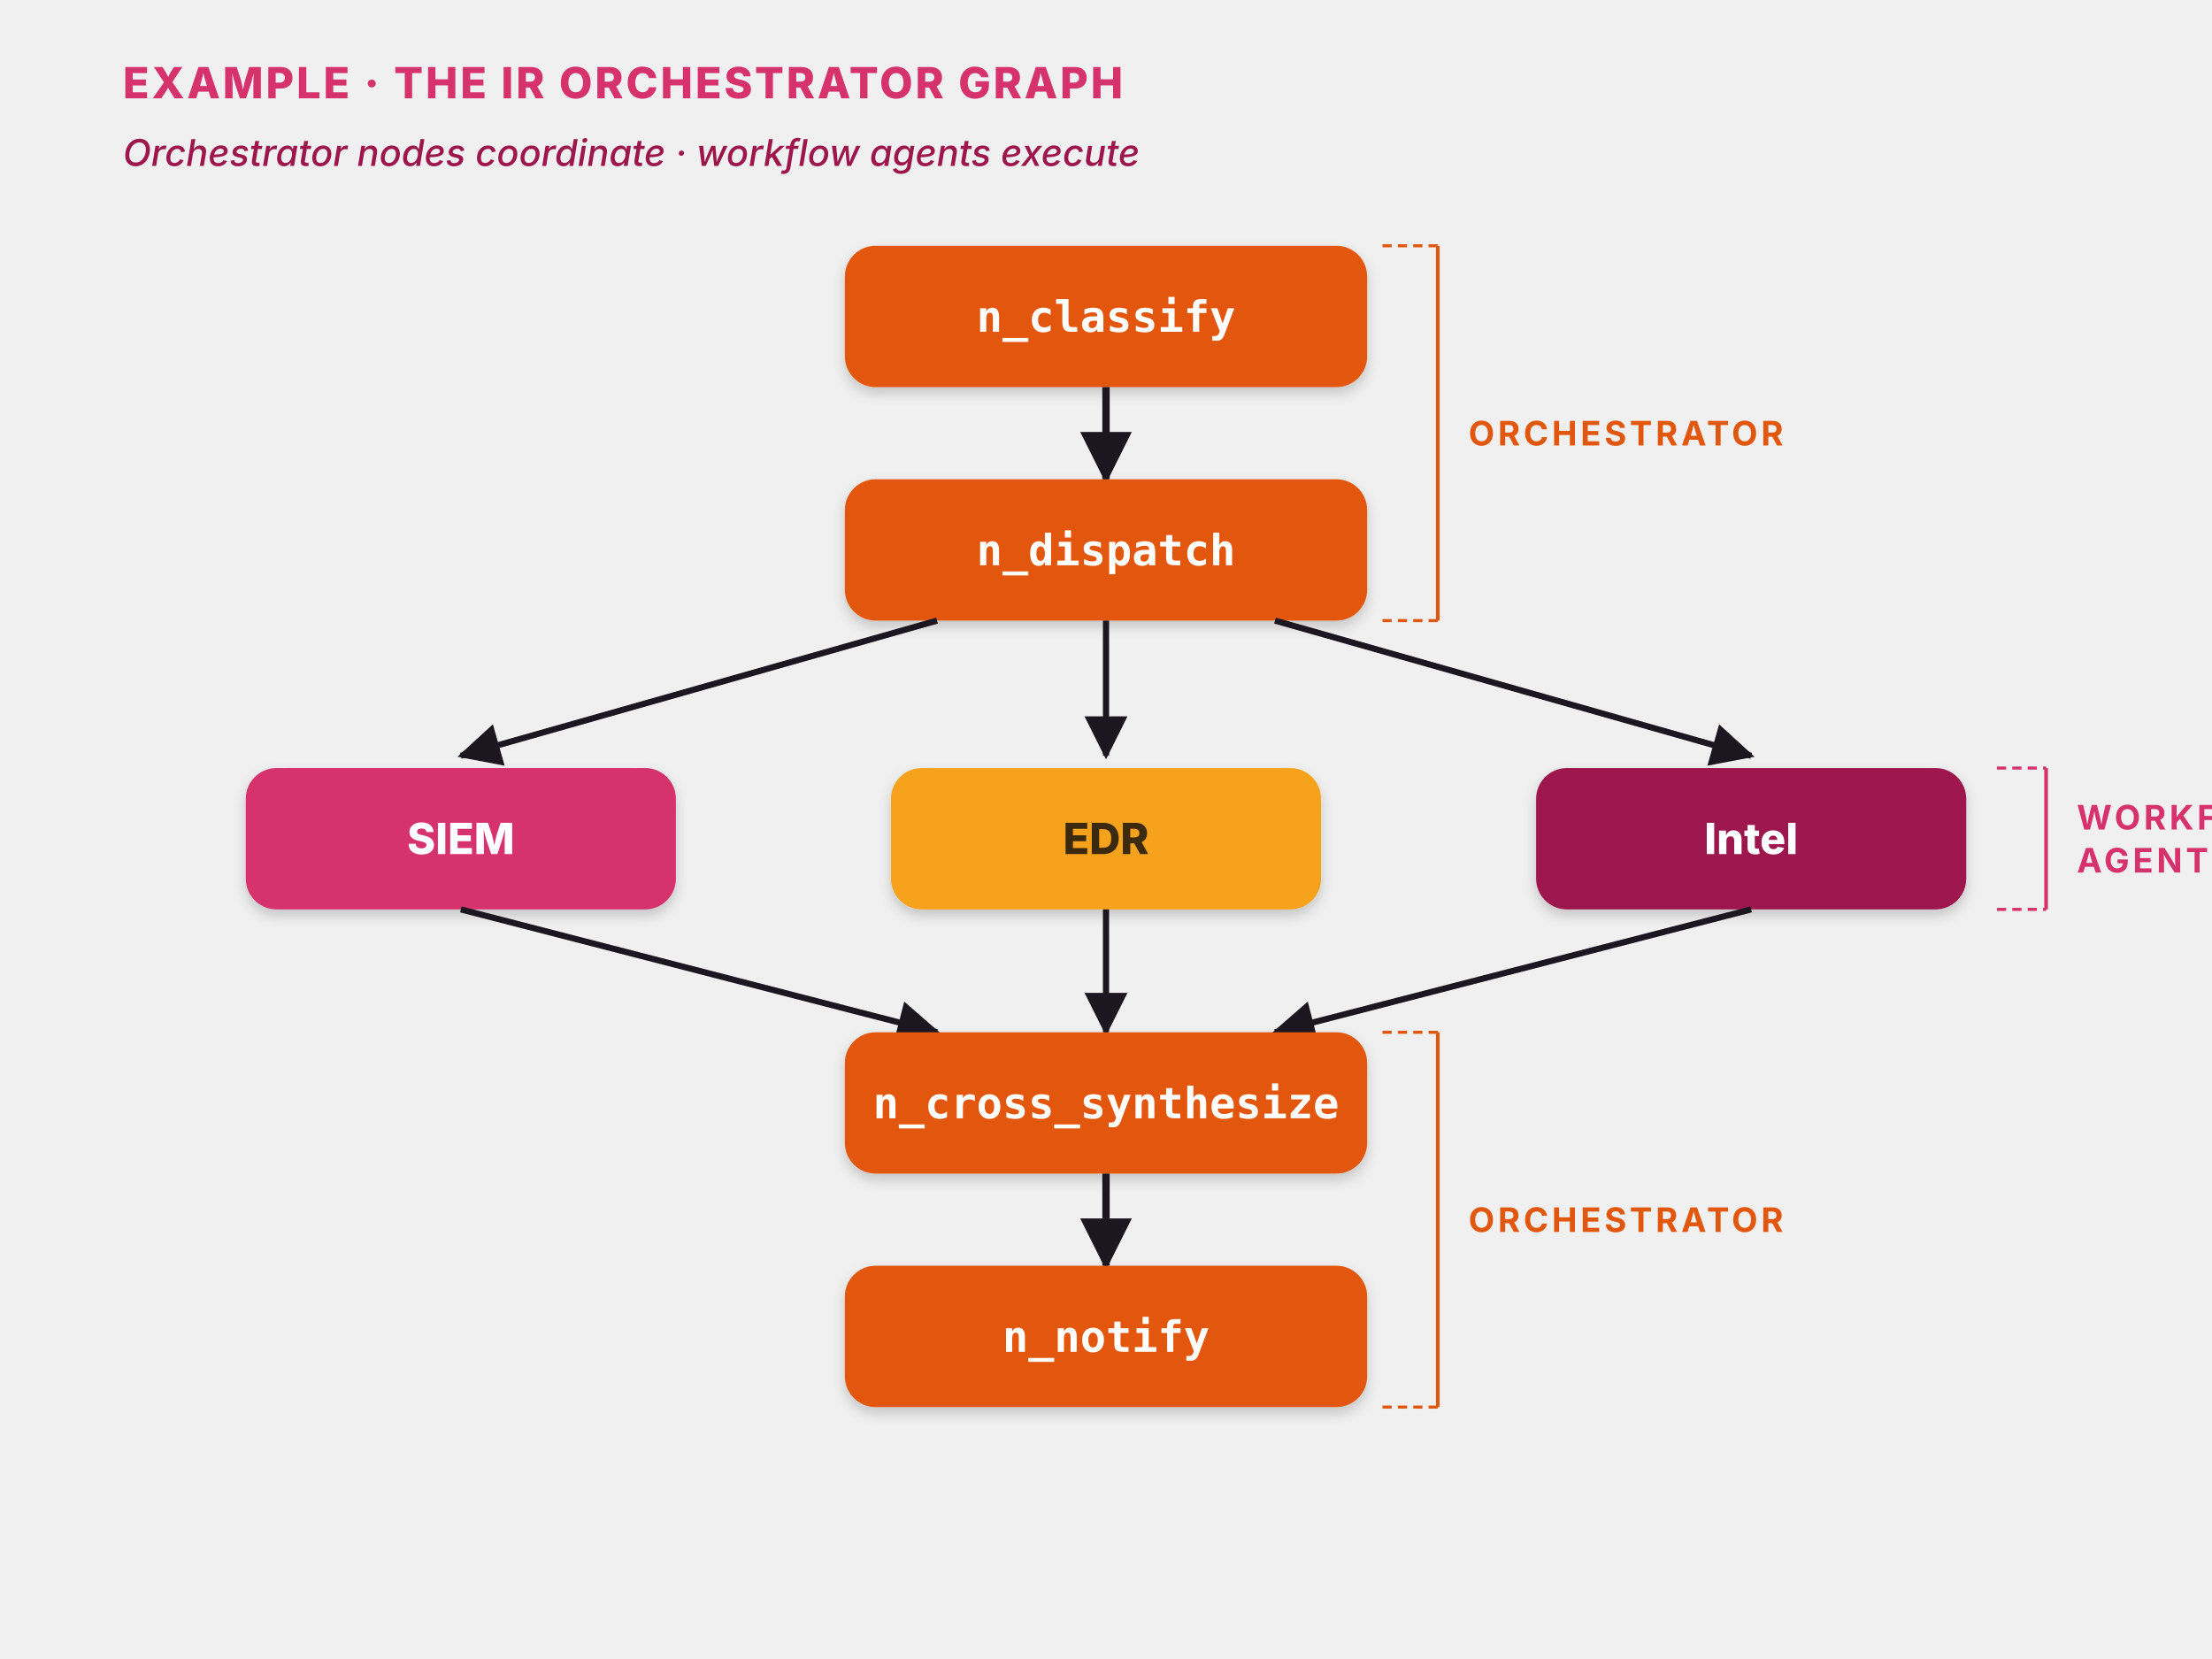
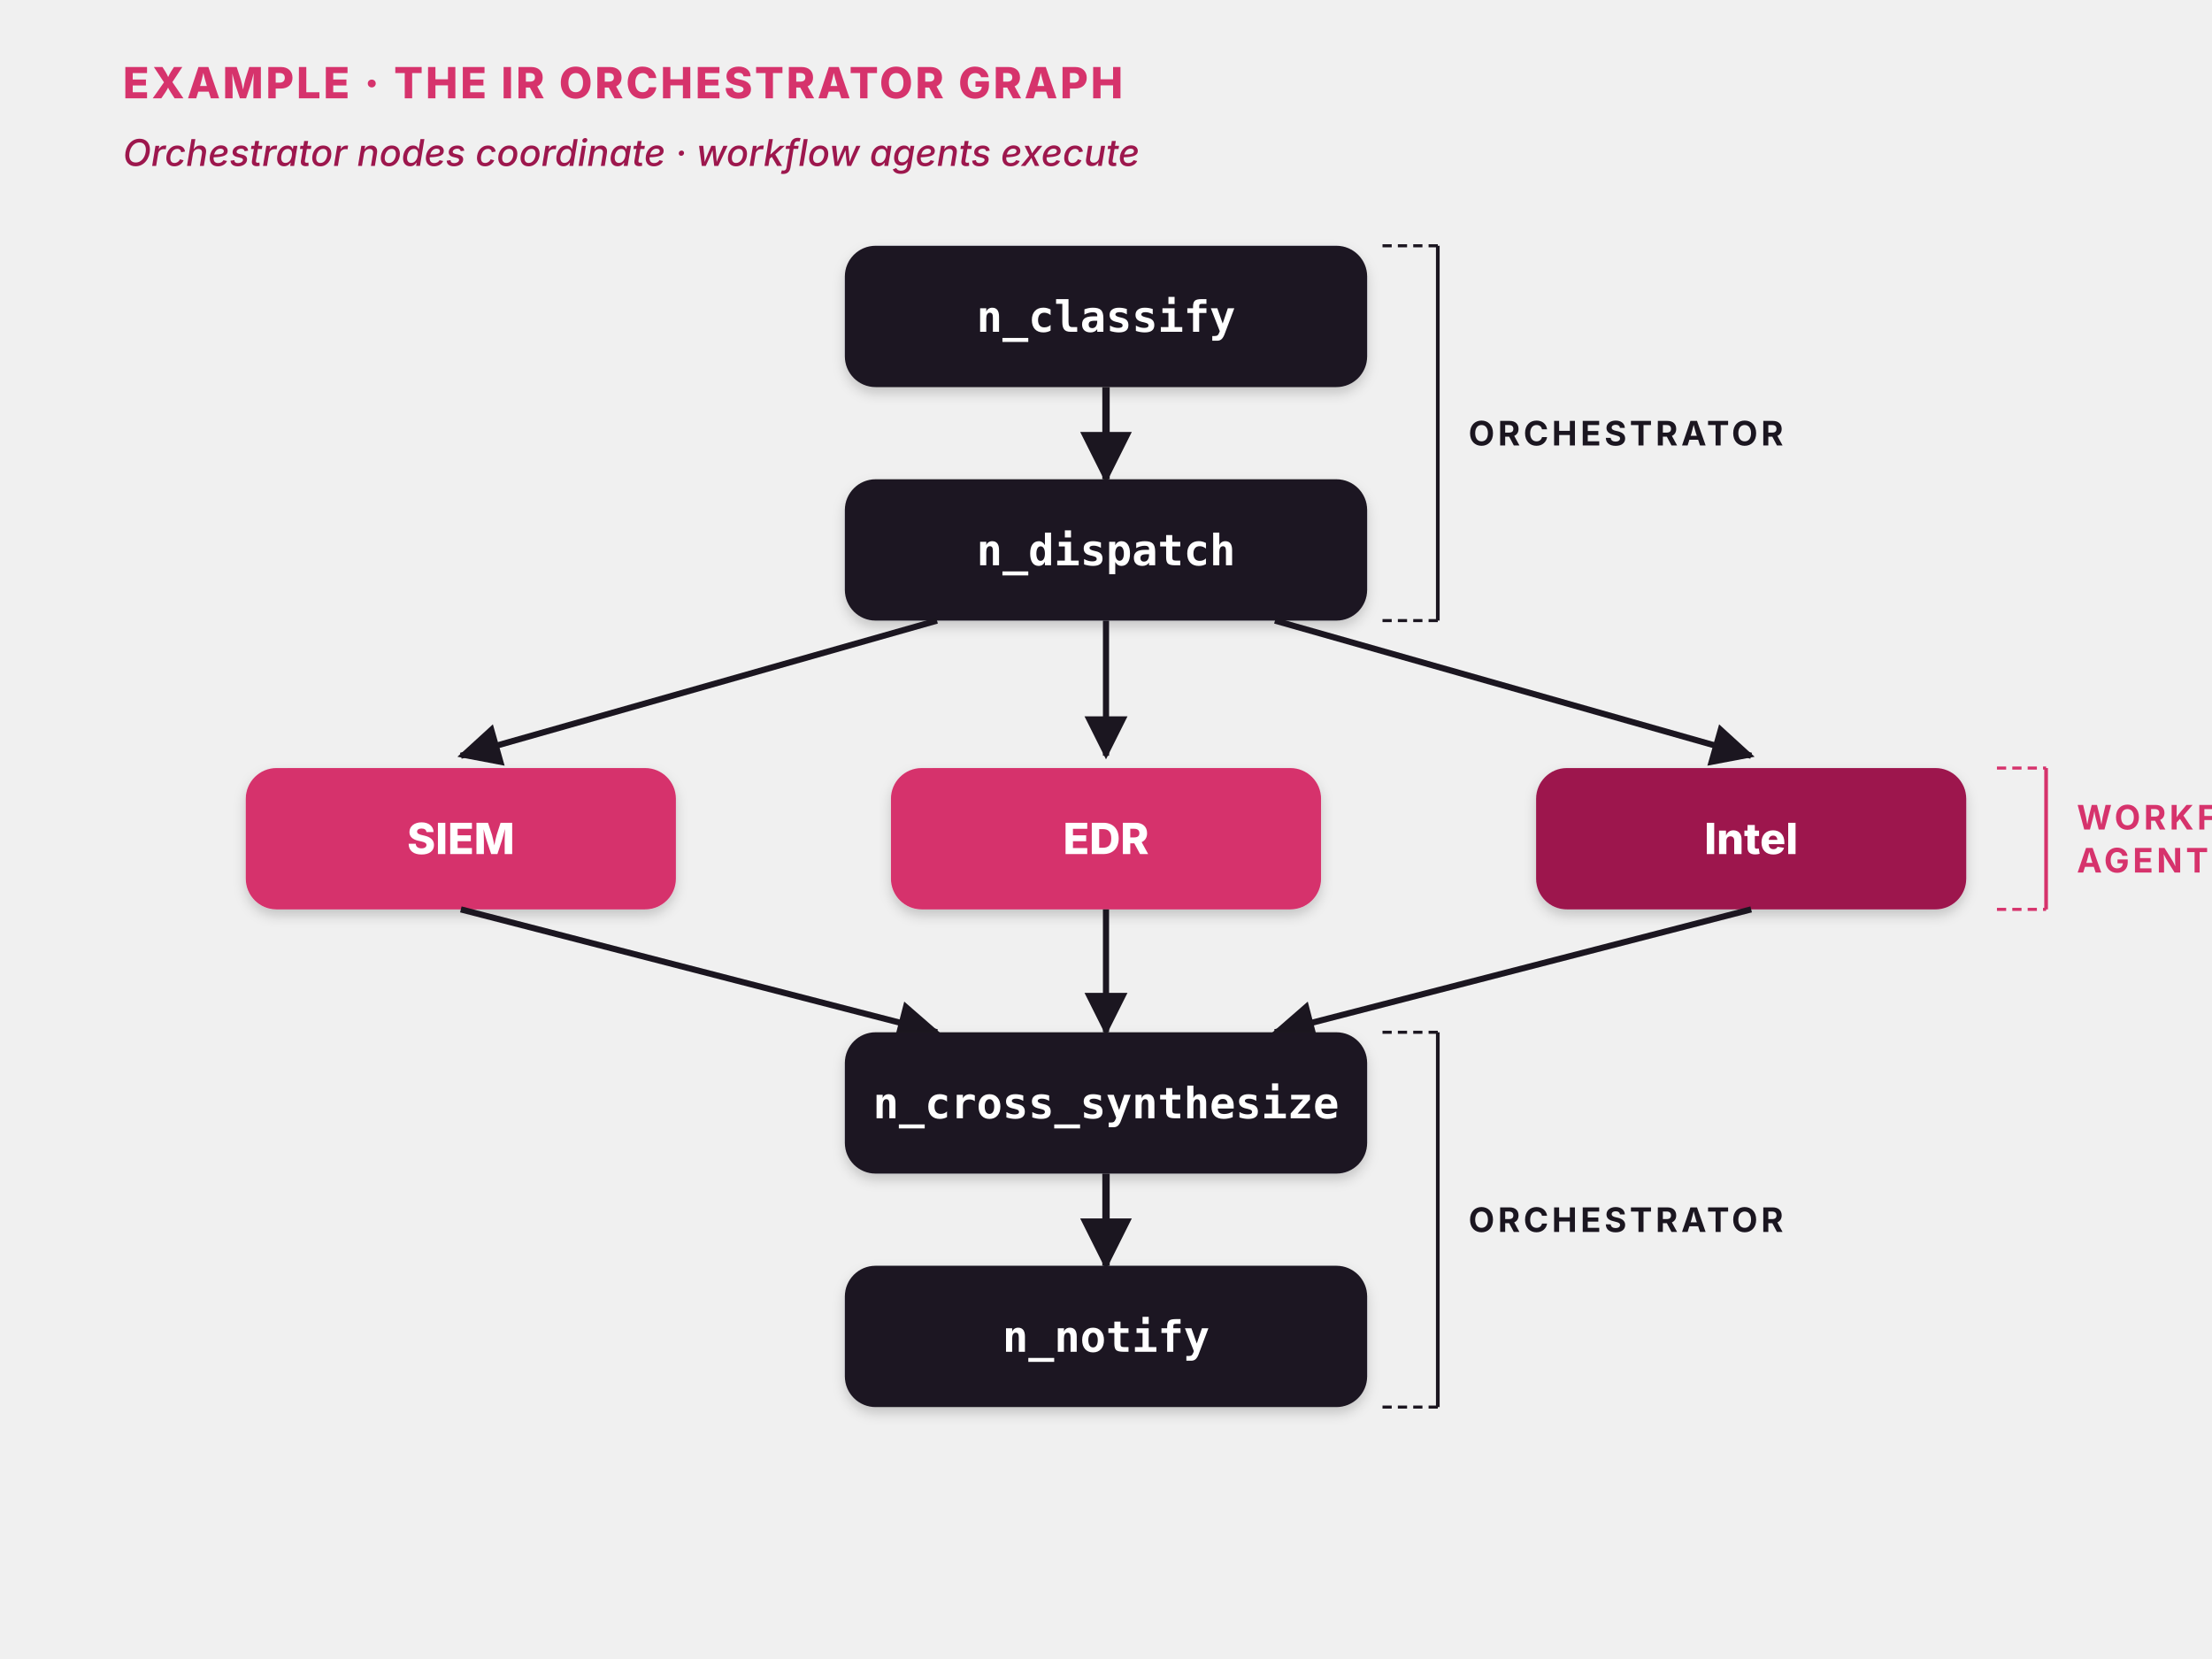
<svg xmlns="http://www.w3.org/2000/svg" viewBox="0 0 720 540" font-family="-apple-system, BlinkMacSystemFont, 'Inter', sans-serif" shape-rendering="geometricPrecision">
  <defs>
    <filter id="sh" x="-20%" y="-20%" width="140%" height="140%">
      <feGaussianBlur in="SourceAlpha" stdDeviation="2" />
      <feOffset dx="0" dy="2" result="o" />
      <feComponentTransfer>
        <feFuncA type="linear" slope="0.18" />
      </feComponentTransfer>
      <feMerge>
        <feMergeNode />
        <feMergeNode in="SourceGraphic" />
      </feMerge>
    </filter>
    <marker id="a" viewBox="0 0 12 12" refX="11" refY="6" markerWidth="7" markerHeight="7" orient="auto-start-reverse">
      <path d="M 0,0 L 12,6 L 0,12 z" fill="#1B1620" />
    </marker>
  </defs>
  <text x="40" y="32" font-size="14" font-weight="800" fill="#D6336C" letter-spacing="0.06em">EXAMPLE · THE IR ORCHESTRATOR GRAPH</text>
  <text x="40" y="54" font-size="12" font-weight="500" fill="#9D174D" font-style="italic">Orchestrator nodes coordinate · workflow agents execute</text>
-   <line x1="450" y1="80" x2="468" y2="80" stroke="#E2570E" stroke-width="1" stroke-dasharray="3,2" />
-   <line x1="450" y1="202" x2="468" y2="202" stroke="#E2570E" stroke-width="1" stroke-dasharray="3,2" />
-   <line x1="468" y1="80" x2="468" y2="202" stroke="#E2570E" stroke-width="1.2" />
-   <text x="478" y="145" font-size="11" font-weight="700" fill="#E2570E" letter-spacing="0.10em">ORCHESTRATOR</text>
-   <line x1="450" y1="336" x2="468" y2="336" stroke="#E2570E" stroke-width="1" stroke-dasharray="3,2" />
-   <line x1="450" y1="458" x2="468" y2="458" stroke="#E2570E" stroke-width="1" stroke-dasharray="3,2" />
-   <line x1="468" y1="336" x2="468" y2="458" stroke="#E2570E" stroke-width="1.2" />
-   <text x="478" y="401" font-size="11" font-weight="700" fill="#E2570E" letter-spacing="0.10em">ORCHESTRATOR</text>
+   <line x1="450" y1="80" x2="468" y2="80" stroke="#1B1620" stroke-width="1" stroke-dasharray="3,2" />
+   <line x1="450" y1="202" x2="468" y2="202" stroke="#1B1620" stroke-width="1" stroke-dasharray="3,2" />
+   <line x1="468" y1="80" x2="468" y2="202" stroke="#1B1620" stroke-width="1.2" />
+   <text x="478" y="145" font-size="11" font-weight="700" fill="#1B1620" letter-spacing="0.10em">ORCHESTRATOR</text>
+   <line x1="450" y1="336" x2="468" y2="336" stroke="#1B1620" stroke-width="1" stroke-dasharray="3,2" />
+   <line x1="450" y1="458" x2="468" y2="458" stroke="#1B1620" stroke-width="1" stroke-dasharray="3,2" />
+   <line x1="468" y1="336" x2="468" y2="458" stroke="#1B1620" stroke-width="1.2" />
+   <text x="478" y="401" font-size="11" font-weight="700" fill="#1B1620" letter-spacing="0.10em">ORCHESTRATOR</text>
  <g filter="url(#sh)">
-     <rect x="275" y="80" width="170" height="46" rx="10" fill="#E2570E" />
+     <rect x="275" y="80" width="170" height="46" rx="10" fill="#1B1620" />
    <text x="360" y="108" text-anchor="middle" font-size="14" font-weight="800" fill="#FFFFFF" font-family="ui-monospace, 'SF Mono', Menlo, monospace">n_classify</text>
  </g>
  <line x1="360" y1="126" x2="360" y2="156" stroke="#1B1620" stroke-width="2.4" marker-end="url(#a)" />
  <g filter="url(#sh)">
-     <rect x="275" y="156" width="170" height="46" rx="10" fill="#E2570E" />
+     <rect x="275" y="156" width="170" height="46" rx="10" fill="#1B1620" />
    <text x="360" y="184" text-anchor="middle" font-size="14" font-weight="800" fill="#FFFFFF" font-family="ui-monospace, 'SF Mono', Menlo, monospace">n_dispatch</text>
  </g>
  <line x1="305" y1="202" x2="150" y2="246" stroke="#1B1620" stroke-width="2" marker-end="url(#a)" />
  <line x1="360" y1="202" x2="360" y2="246" stroke="#1B1620" stroke-width="2" marker-end="url(#a)" />
  <line x1="415" y1="202" x2="570" y2="246" stroke="#1B1620" stroke-width="2" marker-end="url(#a)" />
  <g filter="url(#sh)">
    <rect x="80" y="250" width="140" height="46" rx="10" fill="#D6336C" />
    <text x="150" y="278" text-anchor="middle" font-size="14" font-weight="800" fill="#FFFFFF">SIEM</text>
  </g>
  <g filter="url(#sh)">
-     <rect x="290" y="250" width="140" height="46" rx="10" fill="#F7A21E" />
-     <text x="360" y="278" text-anchor="middle" font-size="14" font-weight="800" fill="#3A2A0F">EDR</text>
+     <rect x="290" y="250" width="140" height="46" rx="10" fill="#D6336C" />
+     <text x="360" y="278" text-anchor="middle" font-size="14" font-weight="800" fill="#FFFFFF">EDR</text>
  </g>
  <g filter="url(#sh)">
    <rect x="500" y="250" width="140" height="46" rx="10" fill="#9D174D" />
    <text x="570" y="278" text-anchor="middle" font-size="14" font-weight="800" fill="#FFFFFF">Intel</text>
  </g>
  <line x1="650" y1="250" x2="666" y2="250" stroke="#D6336C" stroke-width="1" stroke-dasharray="3,2" />
  <line x1="650" y1="296" x2="666" y2="296" stroke="#D6336C" stroke-width="1" stroke-dasharray="3,2" />
  <line x1="666" y1="250" x2="666" y2="296" stroke="#D6336C" stroke-width="1.2" />
  <text x="676" y="270" font-size="11" font-weight="700" fill="#D6336C" letter-spacing="0.10em">WORKFLOW</text>
  <text x="676" y="284" font-size="11" font-weight="700" fill="#D6336C" letter-spacing="0.10em">AGENTS</text>
  <line x1="150" y1="296" x2="305" y2="336" stroke="#1B1620" stroke-width="2" marker-end="url(#a)" />
  <line x1="360" y1="296" x2="360" y2="336" stroke="#1B1620" stroke-width="2" marker-end="url(#a)" />
  <line x1="570" y1="296" x2="415" y2="336" stroke="#1B1620" stroke-width="2" marker-end="url(#a)" />
  <g filter="url(#sh)">
-     <rect x="275" y="336" width="170" height="46" rx="10" fill="#E2570E" />
+     <rect x="275" y="336" width="170" height="46" rx="10" fill="#1B1620" />
    <text x="360" y="364" text-anchor="middle" font-size="14" font-weight="800" fill="#FFFFFF" font-family="ui-monospace, 'SF Mono', Menlo, monospace">n_cross_synthesize</text>
  </g>
  <line x1="360" y1="382" x2="360" y2="412" stroke="#1B1620" stroke-width="2.4" marker-end="url(#a)" />
  <g filter="url(#sh)">
-     <rect x="275" y="412" width="170" height="46" rx="10" fill="#E2570E" />
+     <rect x="275" y="412" width="170" height="46" rx="10" fill="#1B1620" />
    <text x="360" y="440" text-anchor="middle" font-size="14" font-weight="800" fill="#FFFFFF" font-family="ui-monospace, 'SF Mono', Menlo, monospace">n_notify</text>
  </g>
</svg>
